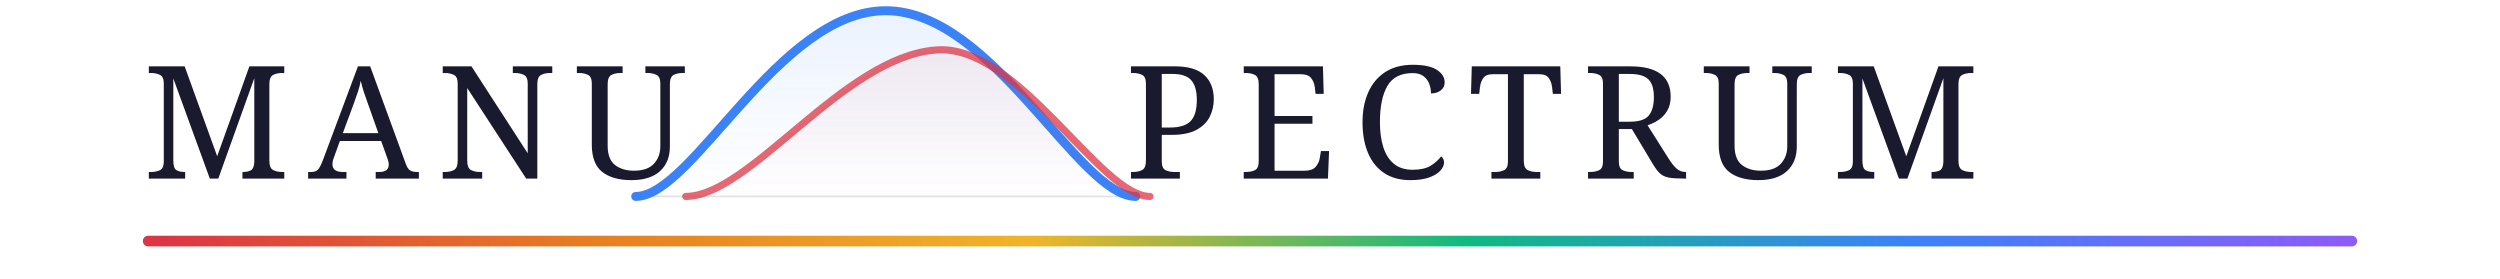
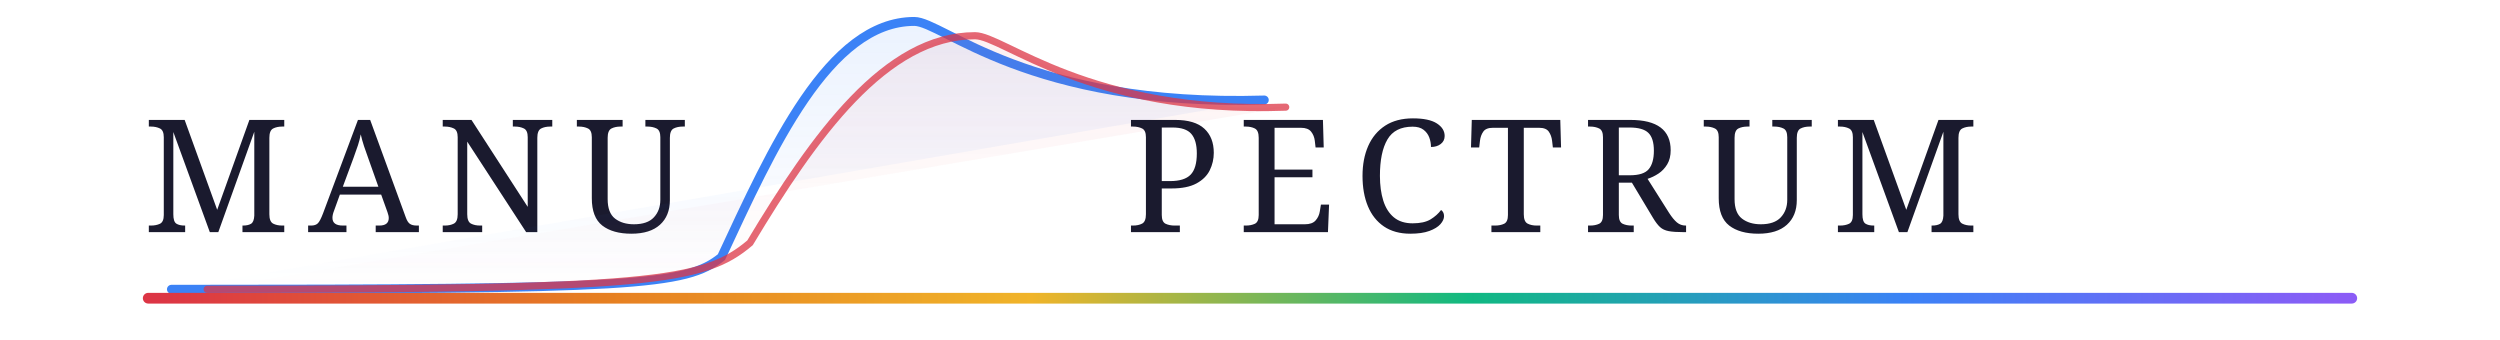
- <svg xmlns="http://www.w3.org/2000/svg" viewBox="0 0 700 78">
+ <svg xmlns="http://www.w3.org/2000/svg" viewBox="0 0 700 95">
  <defs>
    <linearGradient id="spectral-bar" x1="0%" y1="0%" x2="100%" y2="0%">
      <stop offset="0%" stop-color="#dc3545" />
      <stop offset="20%" stop-color="#e67e22" />
      <stop offset="40%" stop-color="#f0b429" />
      <stop offset="60%" stop-color="#10b981" />
      <stop offset="80%" stop-color="#3b82f6" />
      <stop offset="100%" stop-color="#8b5cf6" />
    </linearGradient>
    <linearGradient id="glow-blue" x1="0" y1="1" x2="0" y2="0">
      <stop offset="0%" stop-color="#3b82f6" stop-opacity="0" />
      <stop offset="100%" stop-color="#3b82f6" stop-opacity="0.10" />
    </linearGradient>
    <linearGradient id="glow-red" x1="0" y1="1" x2="0" y2="0">
      <stop offset="0%" stop-color="#dc3545" stop-opacity="0" />
      <stop offset="100%" stop-color="#dc3545" stop-opacity="0.07" />
    </linearGradient>
  </defs>
-   <text x="40" y="50" fill="#1a1a2e" font-family="Georgia, 'Cormorant Garamond', serif" font-size="44" font-weight="300" letter-spacing="5">MANU</text>
-   <line x1="178" y1="55" x2="320" y2="55" stroke="#1a1a2e" stroke-width="0.5" opacity="0.12" />
-   <path d="M 178,55 C 194,55 218,3 248,3 C 278,3 302,55 318,55 Z" fill="url(#glow-blue)" />
-   <path d="M 178,55 C 194,55 218,3 248,3 C 278,3 302,55 318,55" fill="none" stroke="#3b82f6" stroke-width="2.5" stroke-linecap="round" />
-   <path d="M 192,55 C 210,55 236,16 262,14 C 285,12 308,55 322,55 Z" fill="url(#glow-red)" />
-   <path d="M 192,55 C 210,55 236,16 262,14 C 285,12 308,55 322,55" fill="none" stroke="#dc3545" stroke-width="2" stroke-linecap="round" opacity="0.75" />
-   <text x="315" y="50" fill="#1a1a2e" font-family="Georgia, 'Cormorant Garamond', serif" font-size="44" font-weight="300" letter-spacing="5">PECTRUM</text>
-   <rect x="40" y="66" width="620" height="3" rx="1.5" fill="url(#spectral-bar)" />
+   <text x="40" y="65" fill="#1a1a2e" font-family="Georgia, 'Cormorant Garamond', serif" font-size="44" font-weight="300" letter-spacing="5">MANU</text>
+   <path d="M 48,81 C 178,81 192,80 202,72 C 216,42 232,6 256,6 C 264,6 288,30 354,28 L 48,81 Z" fill="url(#glow-blue)" />
+   <path d="M 48,81 C 178,81 192,80 202,72 C 216,42 232,6 256,6 C 264,6 288,30 354,28" fill="none" stroke="#3b82f6" stroke-width="2.5" stroke-linecap="round" />
+   <path d="M 58,81 C 182,81 197,79 210,68 C 228,38 248,10 273,10 C 281,10 305,32 360,30 L 58,81 Z" fill="url(#glow-red)" />
+   <path d="M 58,81 C 182,81 197,79 210,68 C 228,38 248,10 273,10 C 281,10 305,32 360,30" fill="none" stroke="#dc3545" stroke-width="2" stroke-linecap="round" opacity="0.75" />
+   <text x="315" y="65" fill="#1a1a2e" font-family="Georgia, 'Cormorant Garamond', serif" font-size="44" font-weight="300" letter-spacing="5">PECTRUM</text>
+   <rect x="40" y="82" width="620" height="3" rx="1.5" fill="url(#spectral-bar)" />
</svg>
